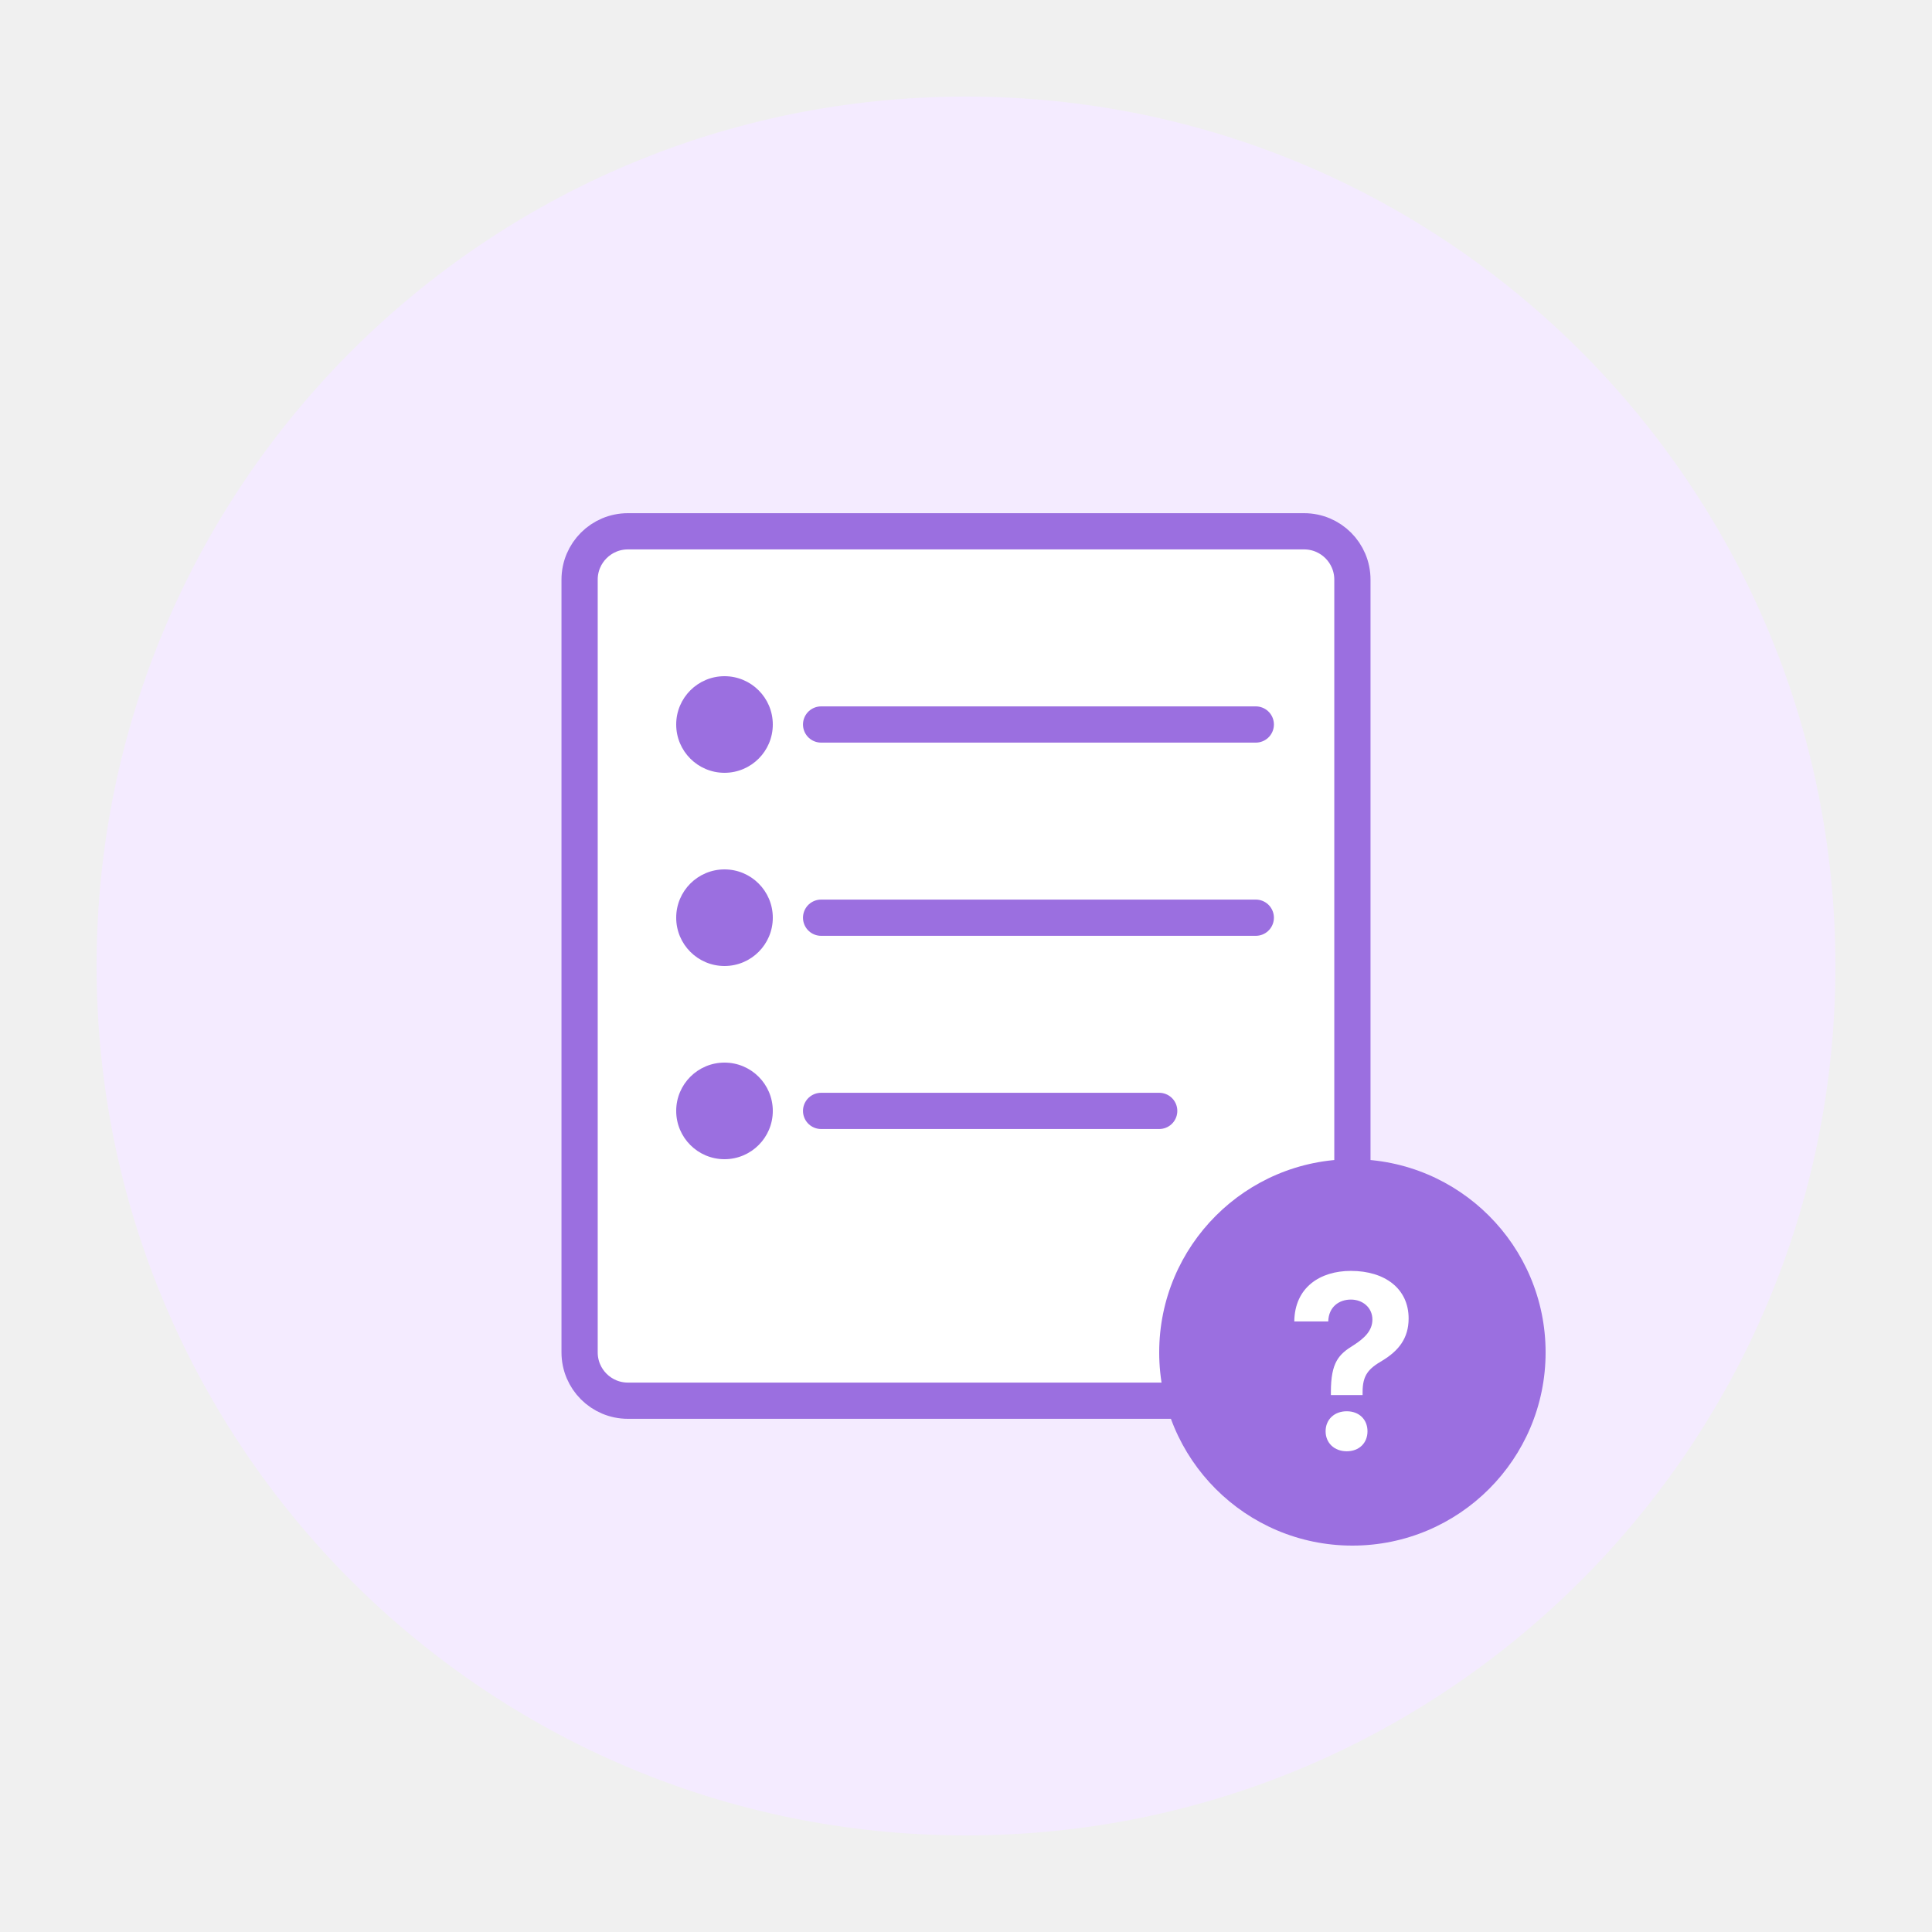
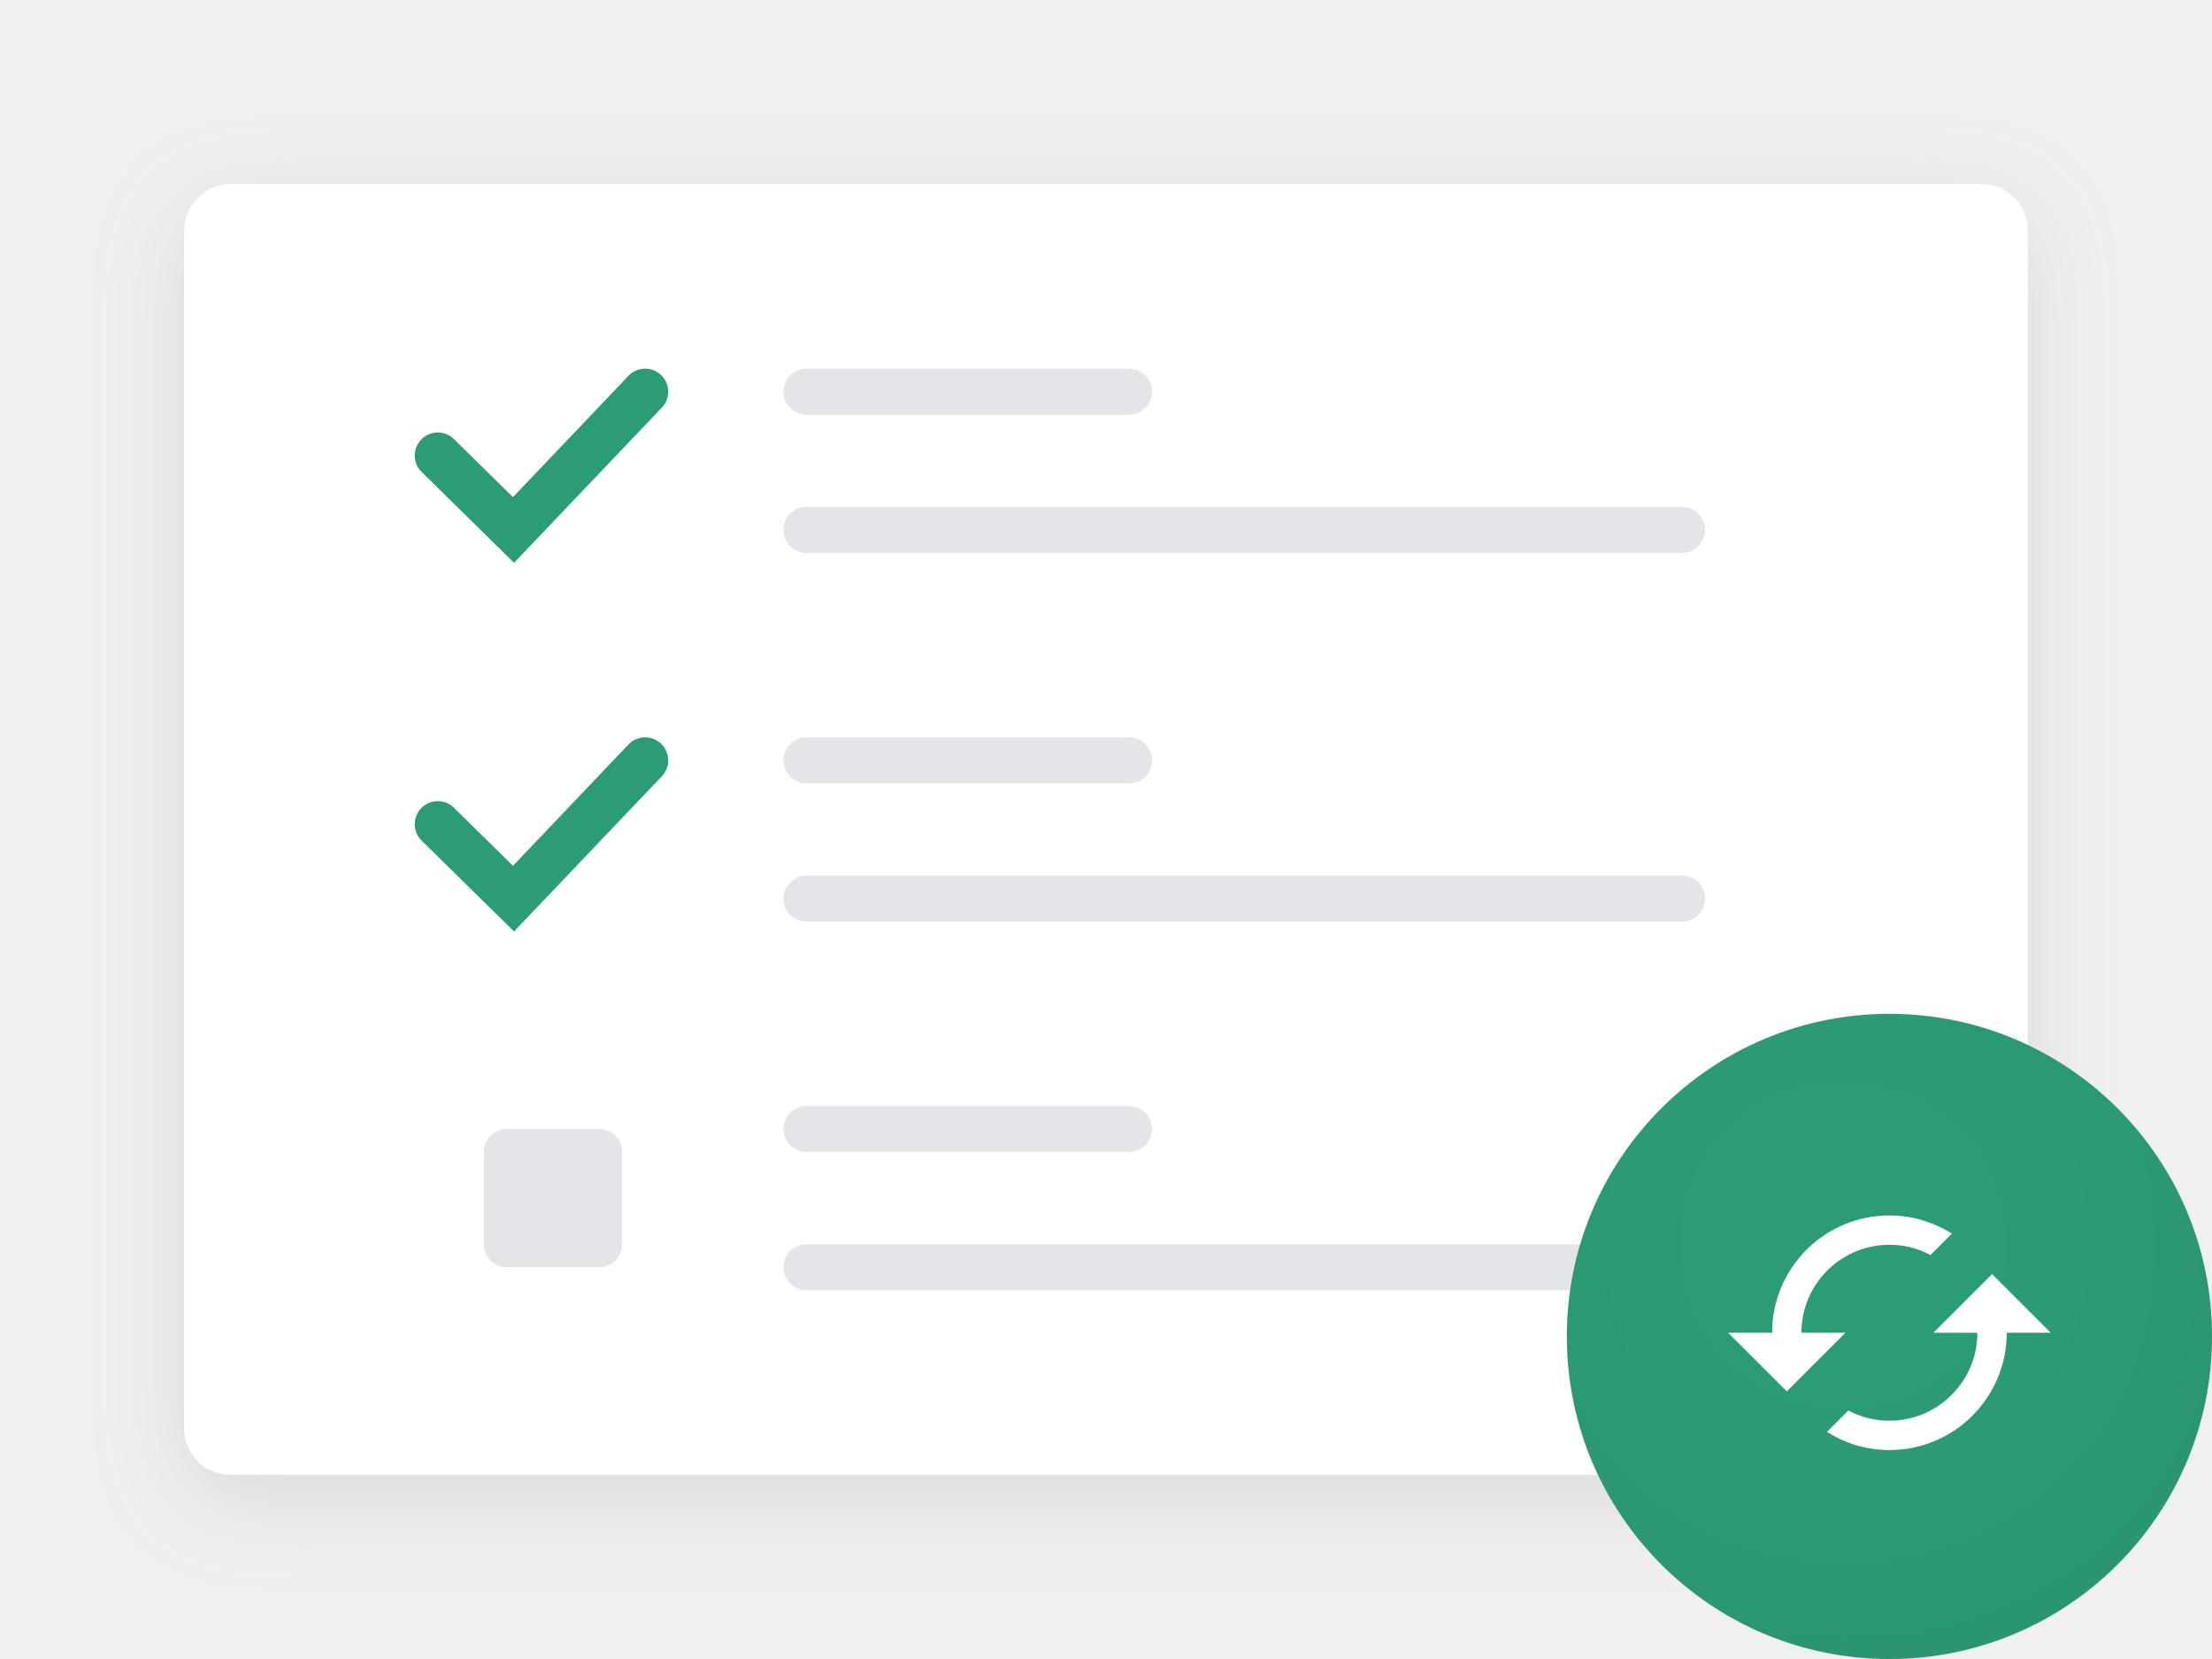
- <svg xmlns="http://www.w3.org/2000/svg" width="80" height="80" viewBox="0 0 80 80" fill="none">
-   <circle cx="40" cy="40" r="36" fill="#F4EBFF" />
-   <rect x="24" y="22" width="32" height="36" rx="2" fill="#fff" stroke="#9B6FE0" stroke-width="1.5" />
-   <circle cx="30" cy="30" r="2" fill="#9B6FE0" />
-   <path d="M34 30h18" stroke="#9B6FE0" stroke-width="1.5" stroke-linecap="round" />
-   <circle cx="30" cy="38" r="2" fill="#9B6FE0" />
-   <path d="M34 38h18" stroke="#9B6FE0" stroke-width="1.5" stroke-linecap="round" />
-   <circle cx="30" cy="46" r="2" fill="#9B6FE0" />
-   <path d="M34 46h14" stroke="#9B6FE0" stroke-width="1.5" stroke-linecap="round" />
-   <circle cx="56" cy="56" r="8" fill="#9B6FE0" />
-   <text x="56" y="60" text-anchor="middle" font-family="Inter, sans-serif" font-size="10" font-weight="700" fill="#fff">?</text>
+ <svg xmlns="http://www.w3.org/2000/svg" width="96" height="72" viewBox="0 0 96 72" fill="none">
+   <g filter="url(#filter0_d_36059_304862)">
+     <rect x="8" y="8" width="80" height="56" rx="2" fill="white" />
+     <path fill-rule="evenodd" clip-rule="evenodd" d="M28.69 16.276C29.09 16.657 29.105 17.29 28.724 17.69L22.309 24.425L18.299 20.482C17.905 20.095 17.9 19.462 18.287 19.068C18.674 18.674 19.307 18.669 19.701 19.056L22.262 21.575L27.276 16.31C27.657 15.91 28.29 15.895 28.69 16.276Z" fill="#2C9C74" />
+     <path fill-rule="evenodd" clip-rule="evenodd" d="M28.69 32.276C29.09 32.657 29.105 33.29 28.724 33.69L22.309 40.425L18.299 36.482C17.905 36.095 17.9 35.462 18.287 35.068C18.674 34.674 19.307 34.669 19.701 35.056L22.262 37.575L27.276 32.31C27.657 31.91 28.29 31.895 28.69 32.276Z" fill="#2C9C74" />
+     <path opacity="0.4" fill-rule="evenodd" clip-rule="evenodd" d="M35 16C34.448 16 34 16.448 34 17C34 17.552 34.448 18 35 18H49C49.552 18 50 17.552 50 17C50 16.448 49.552 16 49 16H35ZM35 22C34.448 22 34 22.448 34 23C34 23.552 34.448 24 35 24H73C73.552 24 74 23.552 74 23C74 22.448 73.552 22 73 22H35ZM34 33C34 32.448 34.448 32 35 32H49C49.552 32 50 32.448 50 33C50 33.552 49.552 34 49 34H35C34.448 34 34 33.552 34 33ZM35 38C34.448 38 34 38.448 34 39C34 39.552 34.448 40 35 40H73C73.552 40 74 39.552 74 39C74 38.448 73.552 38 73 38H35ZM34 49C34 48.448 34.448 48 35 48H49C49.552 48 50 48.448 50 49C50 49.552 49.552 50 49 50H35C34.448 50 34 49.552 34 49ZM35 54C34.448 54 34 54.448 34 55C34 55.552 34.448 56 35 56H73C73.552 56 74 55.552 74 55C74 54.448 73.552 54 73 54H35ZM21 50C21 49.448 21.448 49 22 49H26C26.552 49 27 49.448 27 50V54C27 54.552 26.552 55 26 55H22C21.448 55 21 54.552 21 54V50Z" fill="#BBBDC8" />
+   </g>
+   <g filter="url(#filter1_i_36059_304862)">
+     <circle cx="82" cy="58" r="14" fill="#2C9C74" />
+   </g>
+   <path d="M86.454 55.295L83.909 57.841H85.818C85.818 59.947 84.106 61.659 82 61.659C81.357 61.659 80.746 61.5 80.218 61.214L79.289 62.143C80.072 62.639 81.001 62.932 82 62.932C84.813 62.932 87.091 60.654 87.091 57.841H89L86.454 55.295ZM78.182 57.841C78.182 55.734 79.894 54.023 82 54.023C82.643 54.023 83.254 54.182 83.782 54.468L84.711 53.539C83.928 53.043 82.999 52.75 82 52.75C79.187 52.75 76.909 55.028 76.909 57.841H75L77.546 60.386L80.091 57.841H78.182Z" fill="white" />
+   <defs>
+     <filter id="filter0_d_36059_304862" x="4" y="5" width="88" height="64" filterUnits="userSpaceOnUse" color-interpolation-filters="sRGB">
+       <feFlood flood-opacity="0" result="BackgroundImageFix" />
+       <feColorMatrix in="SourceAlpha" type="matrix" values="0 0 0 0 0 0 0 0 0 0 0 0 0 0 0 0 0 0 127 0" result="hardAlpha" />
+       <feOffset dy="1" />
+       <feGaussianBlur stdDeviation="2" />
+       <feComposite in2="hardAlpha" operator="out" />
+       <feColorMatrix type="matrix" values="0 0 0 0 0.436 0 0 0 0 0.392 0 0 0 0 0.392 0 0 0 0.16 0" />
+       <feBlend mode="normal" in2="BackgroundImageFix" result="effect1_dropShadow_36059_304862" />
+       <feBlend mode="normal" in="SourceGraphic" in2="effect1_dropShadow_36059_304862" result="shape" />
+     </filter>
+     <filter id="filter1_i_36059_304862" x="66" y="40" width="30" height="32" filterUnits="userSpaceOnUse" color-interpolation-filters="sRGB">
+       <feFlood flood-opacity="0" result="BackgroundImageFix" />
+       <feBlend mode="normal" in="SourceGraphic" in2="BackgroundImageFix" result="shape" />
+       <feColorMatrix in="SourceAlpha" type="matrix" values="0 0 0 0 0 0 0 0 0 0 0 0 0 0 0 0 0 0 127 0" result="hardAlpha" />
+       <feOffset dx="-2" dy="-4" />
+       <feGaussianBlur stdDeviation="4" />
+       <feComposite in2="hardAlpha" operator="arithmetic" k2="-1" k3="1" />
+       <feColorMatrix type="matrix" values="0 0 0 0 0 0 0 0 0 0 0 0 0 0 0 0 0 0 0.04 0" />
+       <feBlend mode="normal" in2="shape" result="effect1_innerShadow_36059_304862" />
+     </filter>
+   </defs>
</svg>
